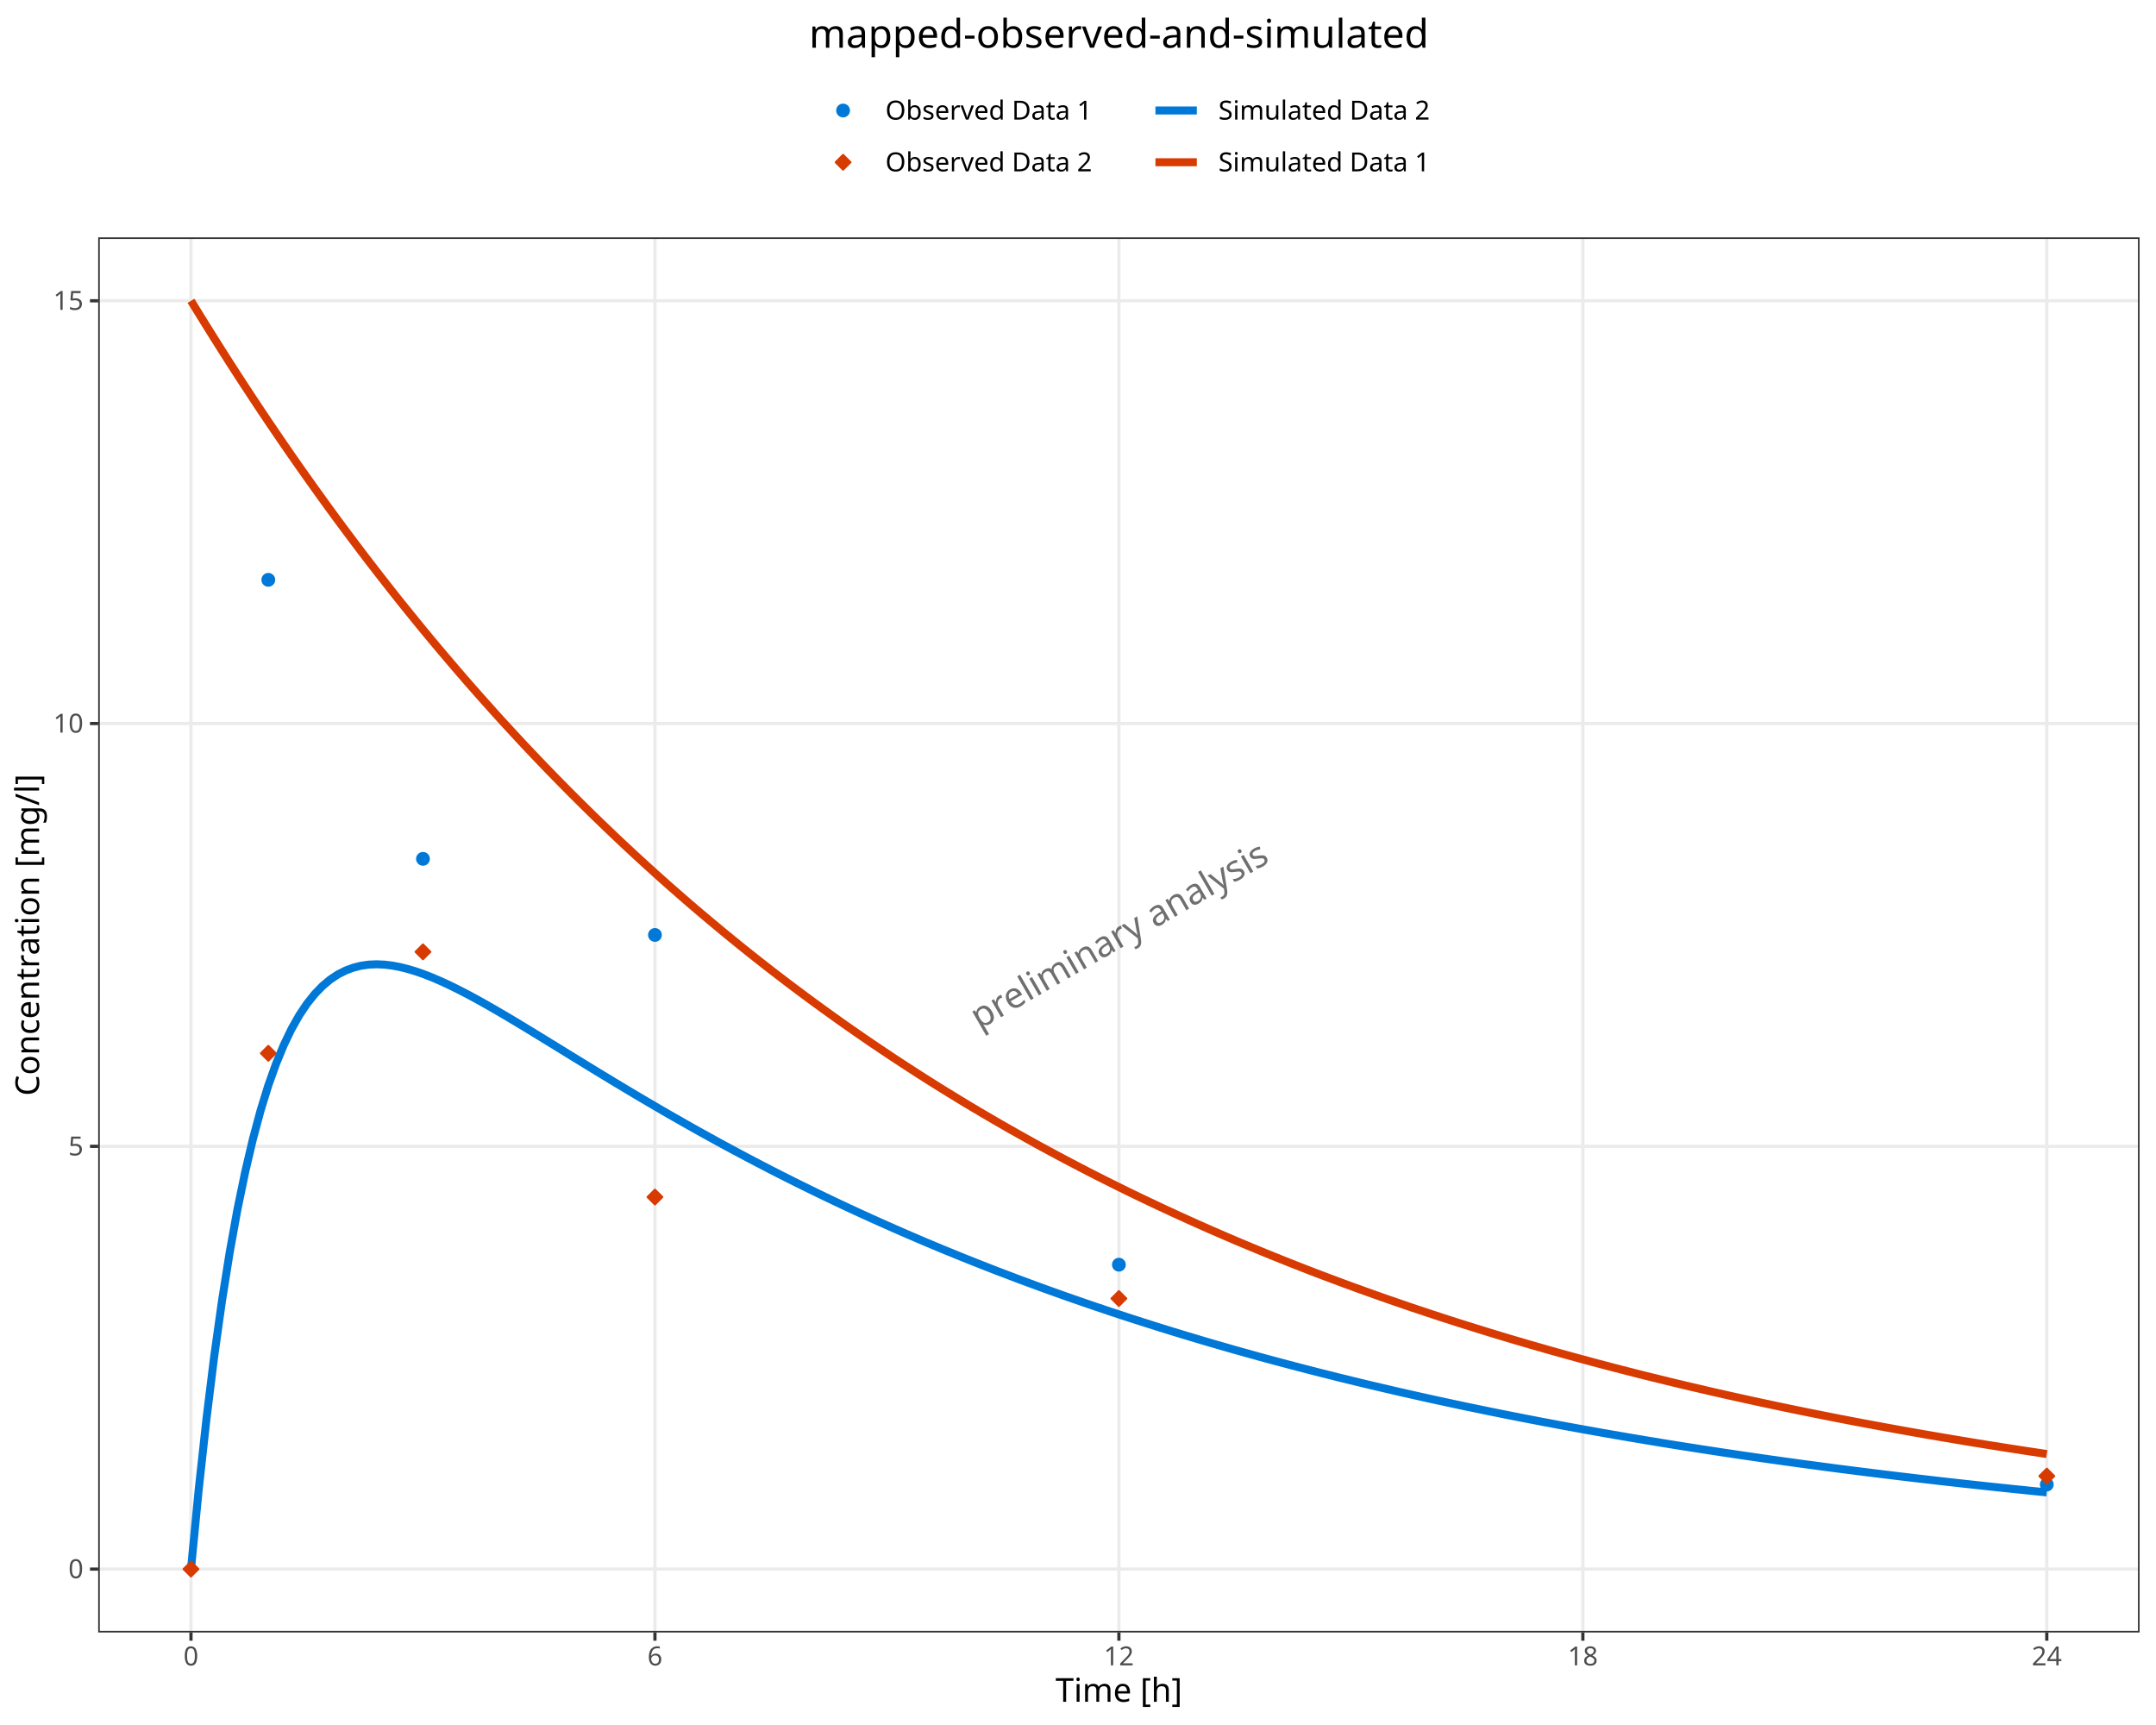
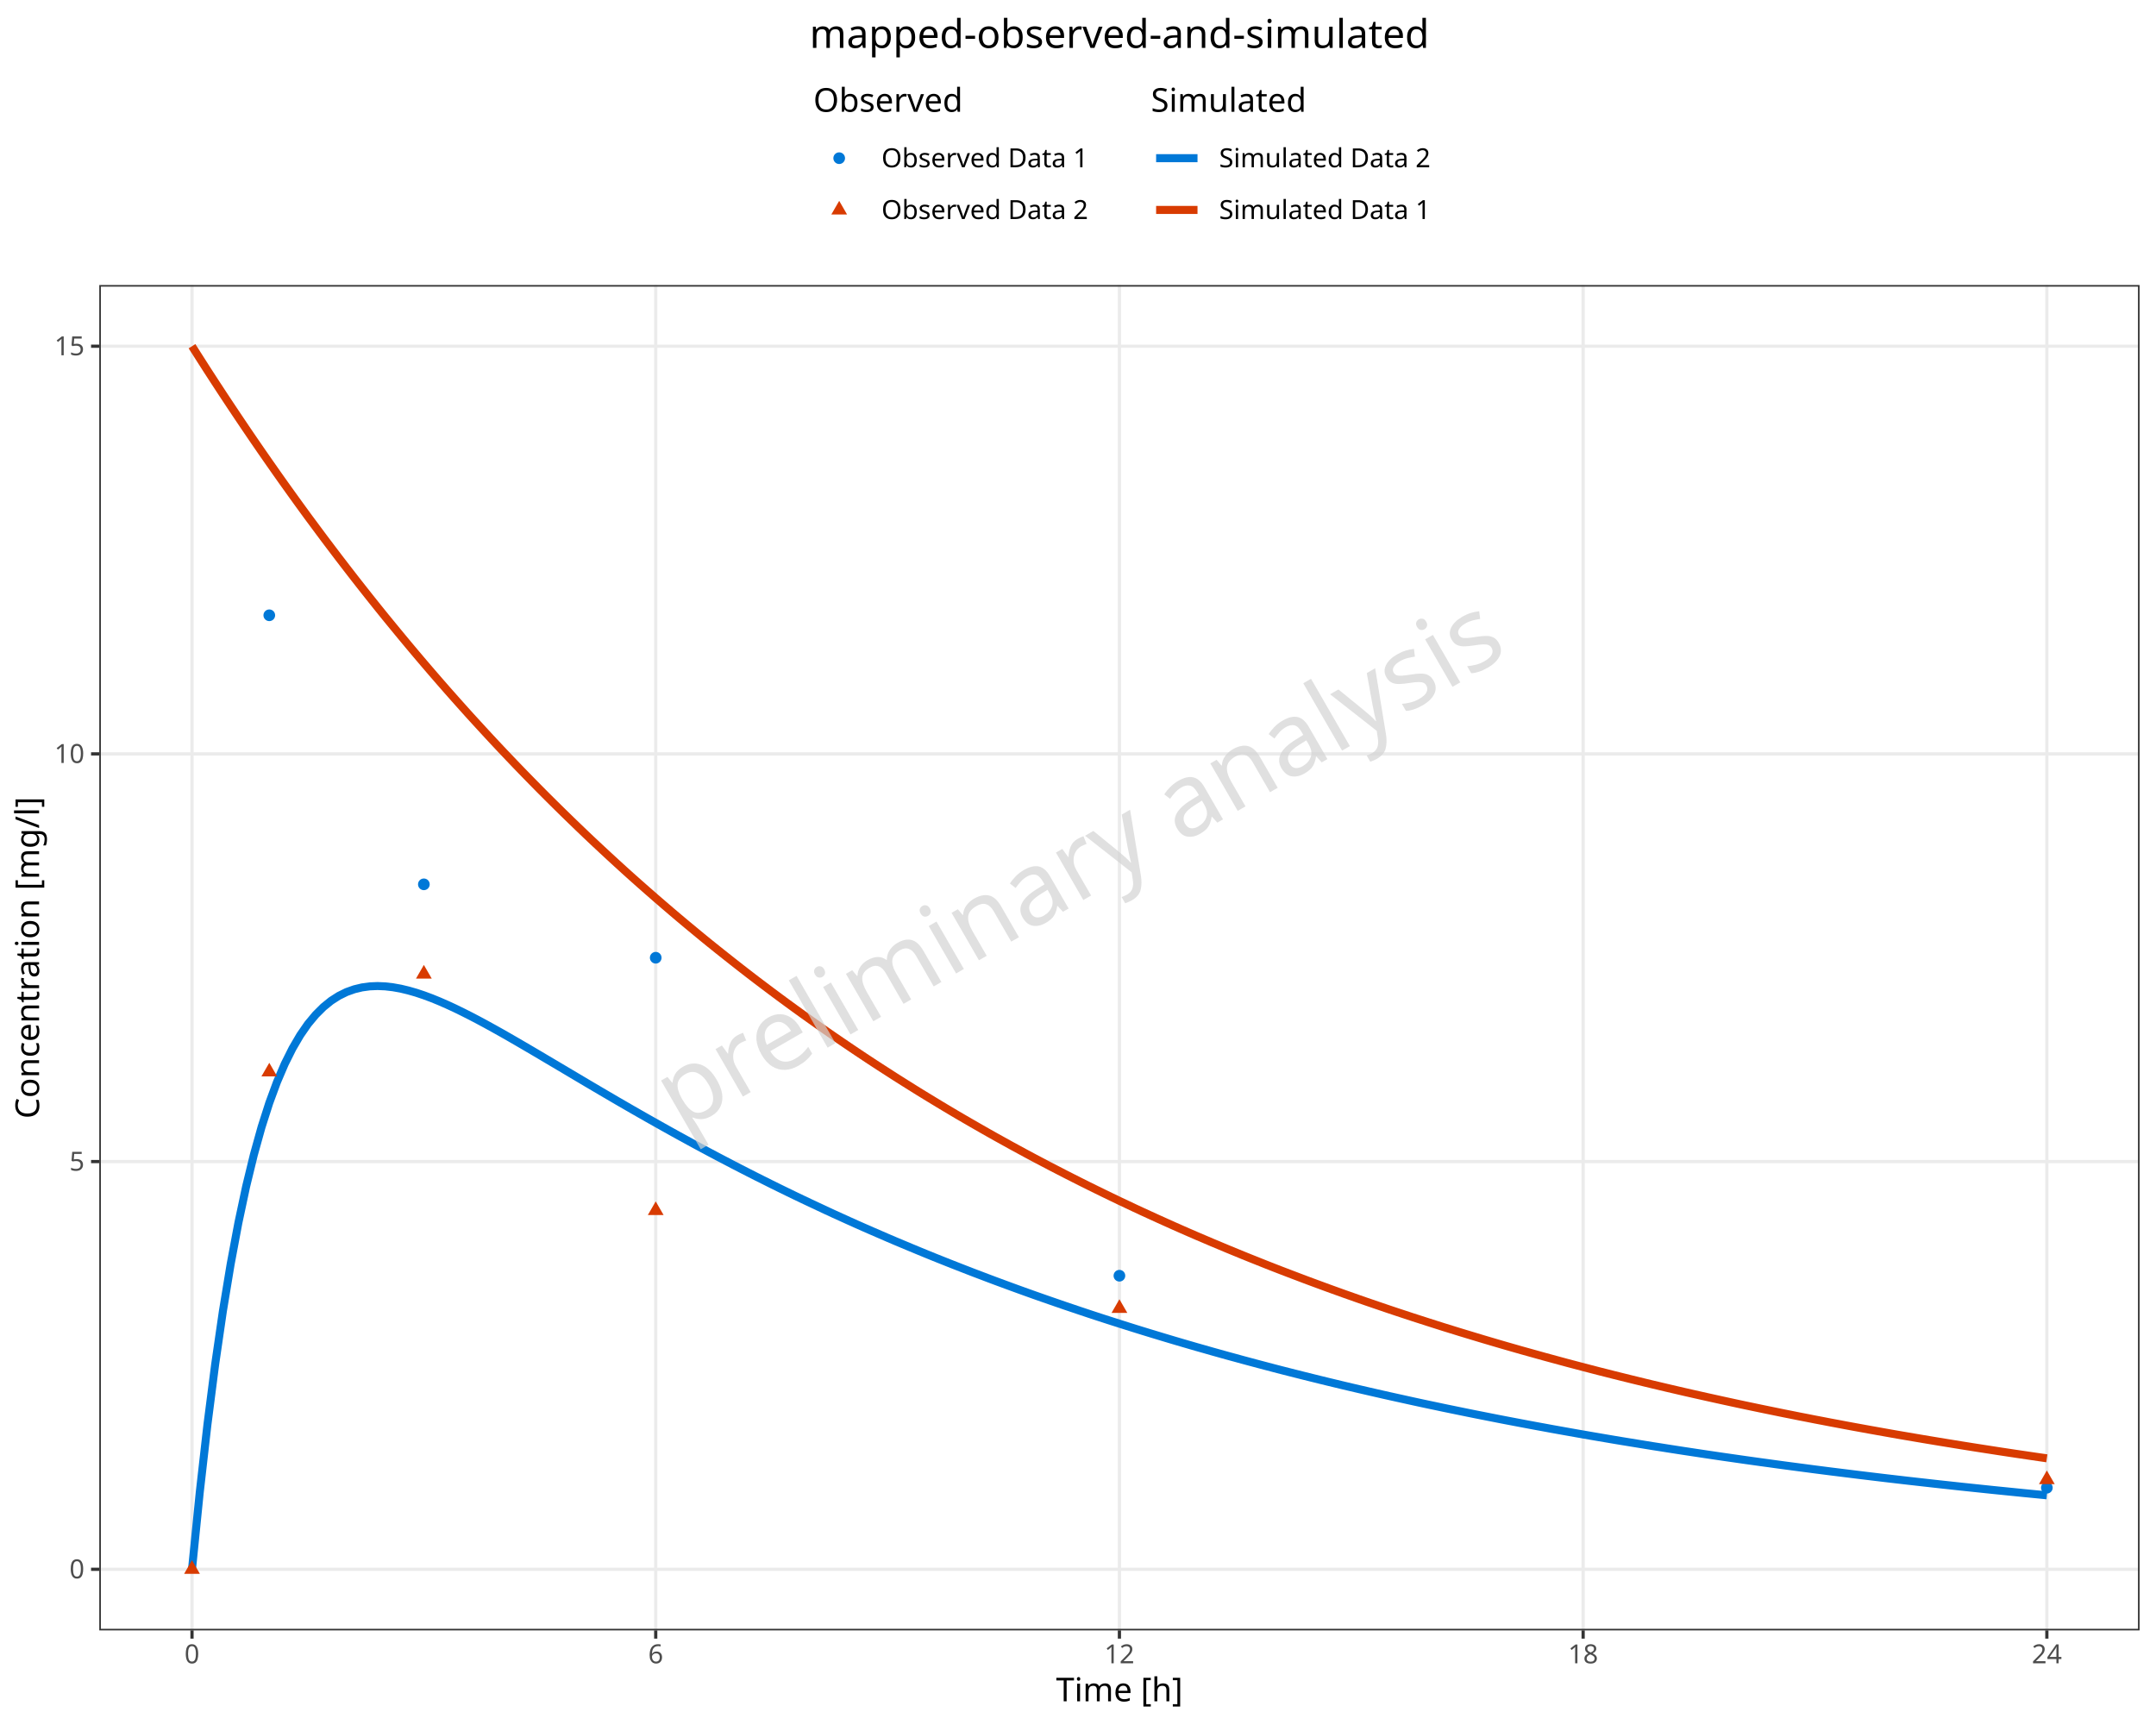
<svg xmlns="http://www.w3.org/2000/svg" class="svglite" data-engine-version="2.0" width="720.00pt" height="576.00pt" viewBox="0 0 720.00 576.00">
  <defs>
    <style type="text/css">
    .svglite line, .svglite polyline, .svglite polygon, .svglite path, .svglite rect, .svglite circle {
      fill: none;
      stroke: #000000;
      stroke-linecap: round;
      stroke-linejoin: round;
      stroke-miterlimit: 10.00;
    }
  </style>
  </defs>
  <rect width="100%" height="100%" style="stroke: none; fill: #FFFFFF;" />
  <defs>
    <clipPath id="cpMC4wMHw3MjAuMDB8MC4wMHw1NzYuMDA=">
      <rect x="0.00" y="0.00" width="720.00" height="576.00" />
    </clipPath>
  </defs>
  <g clip-path="url(#cpMC4wMHw3MjAuMDB8MC4wMHw1NzYuMDA=)">
-     <rect x="0.00" y="0.00" width="720.00" height="576.00" style="stroke-width: 1.07; stroke: #FFFFFF; fill: #FFFFFF;" />
+     <rect x="0" y="0.00" width="720.00" height="576.00" style="stroke-width: 1.07; stroke: #FFFFFF; fill: #FFFFFF;" />
  </g>
  <defs>
-     <clipPath id="cpMzIuNzl8NzE0LjUyfDc5LjI2fDU0NS4xMQ==">
-       <rect x="32.79" y="79.26" width="681.73" height="465.85" />
+     <clipPath id="cpMzMuMTV8NzE0LjUyfDk1LjE4fDU0NC40Mg==">
+       <rect x="33.15" y="95.18" width="681.37" height="449.24" />
    </clipPath>
  </defs>
-   <g clip-path="url(#cpMzIuNzl8NzE0LjUyfDc5LjI2fDU0NS4xMQ==)">
-     <rect x="32.79" y="79.26" width="681.73" height="465.85" style="stroke-width: 1.07; stroke: none; fill: #FFFFFF;" />
-     <polyline points="32.79,523.94 714.52,523.94 " style="stroke-width: 1.07; stroke: #EBEBEB; stroke-linecap: butt;" />
-     <polyline points="32.79,382.77 714.52,382.77 " style="stroke-width: 1.07; stroke: #EBEBEB; stroke-linecap: butt;" />
-     <polyline points="32.79,241.60 714.52,241.60 " style="stroke-width: 1.07; stroke: #EBEBEB; stroke-linecap: butt;" />
-     <polyline points="32.79,100.44 714.52,100.44 " style="stroke-width: 1.07; stroke: #EBEBEB; stroke-linecap: butt;" />
-     <polyline points="63.78,545.11 63.78,79.26 " style="stroke-width: 1.07; stroke: #EBEBEB; stroke-linecap: butt;" />
-     <polyline points="218.72,545.11 218.72,79.26 " style="stroke-width: 1.07; stroke: #EBEBEB; stroke-linecap: butt;" />
-     <polyline points="373.66,545.11 373.66,79.26 " style="stroke-width: 1.07; stroke: #EBEBEB; stroke-linecap: butt;" />
-     <polyline points="528.60,545.11 528.60,79.26 " style="stroke-width: 1.07; stroke: #EBEBEB; stroke-linecap: butt;" />
-     <polyline points="683.53,545.11 683.53,79.26 " style="stroke-width: 1.07; stroke: #EBEBEB; stroke-linecap: butt;" />
-     <text transform="translate(375.72,315.76) rotate(-30)" text-anchor="middle" style="font-size: 12.00px; fill: #333333; fill-opacity: 0.70; font-family: sans;" textLength="105.39px" lengthAdjust="spacingAndGlyphs">preliminary analysis</text>
-     <polyline points="63.78,523.94 66.36,497.34 68.95,473.77 71.53,452.92 74.11,434.51 76.69,418.27 79.27,403.97 81.86,391.42 84.44,380.42 87.02,370.81 89.60,362.45 92.19,355.20 94.77,348.95 97.35,343.59 99.93,339.02 102.52,335.15 105.10,331.92 107.68,329.26 110.26,327.09 112.84,325.38 115.43,324.07 118.01,323.11 120.59,322.46 123.17,322.10 125.76,321.99 128.34,322.10 130.92,322.41 133.50,322.89 136.09,323.53 138.67,324.30 141.25,325.19 143.83,326.19 146.41,327.28 149.00,328.45 151.58,329.69 154.16,330.99 156.74,332.34 159.33,333.74 161.91,335.18 164.49,336.65 167.07,338.15 169.66,339.67 172.24,341.21 174.82,342.77 177.40,344.34 179.98,345.91 182.57,347.50 185.15,349.08 187.73,350.67 190.31,352.26 192.90,353.85 195.48,355.43 198.06,357.01 200.64,358.58 203.23,360.15 205.81,361.71 208.39,363.26 210.97,364.80 213.55,366.34 216.14,367.86 218.72,369.37 221.30,370.88 223.88,372.37 226.47,373.84 229.05,375.31 231.63,376.77 234.21,378.21 236.80,379.64 239.38,381.06 241.96,382.47 244.54,383.86 247.12,385.24 249.71,386.61 252.29,387.97 254.87,389.31 257.45,390.65 260.04,391.97 262.62,393.27 265.20,394.57 267.78,395.85 270.37,397.12 272.95,398.38 275.53,399.62 278.11,400.86 280.69,402.08 283.28,403.29 285.86,404.49 288.44,405.67 291.02,406.85 293.61,408.01 296.19,409.16 298.77,410.30 301.35,411.43 303.94,412.55 306.52,413.66 309.10,414.76 311.68,415.84 314.26,416.92 316.85,417.98 319.43,419.03 322.01,420.08 324.59,421.11 327.18,422.13 329.76,423.15 332.34,424.15 334.92,425.14 337.50,426.12 340.09,427.10 342.67,428.06 345.25,429.01 347.83,429.96 350.42,430.89 353.00,431.82 355.58,432.74 358.16,433.64 360.75,434.54 363.33,435.43 365.91,436.31 368.49,437.18 371.07,438.05 373.66,438.90 376.24,439.75 378.82,440.58 381.40,441.41 383.99,442.23 386.57,443.05 389.15,443.85 391.73,444.65 394.32,445.44 396.90,446.22 399.48,446.99 402.06,447.76 404.64,448.52 407.23,449.27 409.81,450.01 412.39,450.75 414.97,451.47 417.56,452.19 420.14,452.91 422.72,453.62 425.30,454.31 427.89,455.01 430.47,455.69 433.05,456.37 435.63,457.04 438.21,457.71 440.80,458.37 443.38,459.02 445.96,459.67 448.54,460.31 451.13,460.94 453.71,461.57 456.29,462.19 458.87,462.80 461.46,463.41 464.04,464.01 466.62,464.61 469.20,465.20 471.78,465.78 474.37,466.36 476.95,466.94 479.53,467.50 482.11,468.06 484.70,468.62 487.28,469.17 489.86,469.72 492.44,470.25 495.03,470.79 497.61,471.32 500.19,471.84 502.77,472.36 505.35,472.87 507.94,473.38 510.52,473.88 513.10,474.38 515.68,474.88 518.27,475.36 520.85,475.85 523.43,476.33 526.01,476.80 528.60,477.27 531.18,477.73 533.76,478.19 536.34,478.65 538.92,479.10 541.51,479.54 544.09,479.99 546.67,480.42 549.25,480.86 551.84,481.28 554.42,481.71 557.00,482.13 559.58,482.55 562.16,482.96 564.75,483.36 567.33,483.77 569.91,484.17 572.49,484.56 575.08,484.96 577.66,485.34 580.24,485.73 582.82,486.11 585.41,486.48 587.99,486.86 590.57,487.23 593.15,487.59 595.73,487.95 598.32,488.31 600.90,488.67 603.48,489.02 606.06,489.36 608.65,489.71 611.23,490.05 613.81,490.39 616.39,490.72 618.98,491.05 621.56,491.38 624.14,491.70 626.72,492.02 629.30,492.34 631.89,492.65 634.47,492.97 637.05,493.27 639.63,493.58 642.22,493.88 644.80,494.18 647.38,494.48 649.96,494.77 652.55,495.06 655.13,495.35 657.71,495.63 660.29,495.91 662.87,496.19 665.46,496.47 668.04,496.74 670.62,497.01 673.20,497.28 675.79,497.54 678.37,497.81 680.95,498.07 683.53,498.32 " style="stroke-width: 2.67; stroke: #0078D7; stroke-linecap: butt;" />
-     <polyline points="63.78,100.44 66.36,104.65 68.95,108.82 71.53,112.95 74.11,117.04 76.69,121.09 79.27,125.10 81.86,129.07 84.44,133.00 87.02,136.89 89.60,140.74 92.19,144.55 94.77,148.33 97.35,152.06 99.93,155.76 102.52,159.43 105.10,163.05 107.68,166.64 110.26,170.20 112.84,173.72 115.43,177.20 118.01,180.65 120.59,184.07 123.17,187.45 125.76,190.80 128.34,194.11 130.92,197.40 133.50,200.65 136.09,203.86 138.67,207.05 141.25,210.20 143.83,213.32 146.41,216.41 149.00,219.47 151.58,222.50 154.16,225.50 156.74,228.47 159.33,231.41 161.91,234.32 164.49,237.20 167.07,240.06 169.66,242.88 172.24,245.68 174.82,248.45 177.40,251.19 179.98,253.90 182.57,256.59 185.15,259.25 187.73,261.88 190.31,264.49 192.90,267.07 195.48,269.63 198.06,272.16 200.64,274.66 203.23,277.14 205.81,279.60 208.39,282.03 210.97,284.44 213.55,286.82 216.14,289.18 218.72,291.52 221.30,293.83 223.88,296.12 226.47,298.38 229.05,300.63 231.63,302.85 234.21,305.05 236.80,307.23 239.38,309.38 241.96,311.52 244.54,313.63 247.12,315.73 249.71,317.80 252.29,319.85 254.87,321.88 257.45,323.89 260.04,325.88 262.62,327.85 265.20,329.80 267.78,331.73 270.37,333.65 272.95,335.54 275.53,337.41 278.11,339.27 280.69,341.11 283.28,342.93 285.86,344.73 288.44,346.51 291.02,348.28 293.61,350.02 296.19,351.75 298.77,353.47 301.35,355.16 303.94,356.84 306.52,358.51 309.10,360.15 311.68,361.78 314.26,363.40 316.85,364.99 319.43,366.57 322.01,368.14 324.59,369.69 327.18,371.23 329.76,372.74 332.34,374.25 334.92,375.74 337.50,377.21 340.09,378.67 342.67,380.12 345.25,381.55 347.83,382.97 350.42,384.37 353.00,385.76 355.58,387.13 358.16,388.49 360.75,389.84 363.33,391.18 365.91,392.50 368.49,393.80 371.07,395.10 373.66,396.38 376.24,397.65 378.82,398.91 381.40,400.15 383.99,401.38 386.57,402.60 389.15,403.81 391.73,405.00 394.32,406.19 396.90,407.36 399.48,408.52 402.06,409.67 404.64,410.81 407.23,411.93 409.81,413.05 412.39,414.15 414.97,415.24 417.56,416.32 420.14,417.39 422.72,418.45 425.30,419.50 427.89,420.54 430.47,421.57 433.05,422.59 435.63,423.60 438.21,424.60 440.80,425.59 443.38,426.56 445.96,427.53 448.54,428.49 451.13,429.44 453.71,430.38 456.29,431.31 458.87,432.23 461.46,433.15 464.04,434.05 466.62,434.94 469.20,435.83 471.78,436.71 474.37,437.57 476.95,438.43 479.53,439.28 482.11,440.13 484.70,440.96 487.28,441.79 489.86,442.60 492.44,443.41 495.03,444.21 497.61,445.01 500.19,445.79 502.77,446.57 505.35,447.34 507.94,448.10 510.52,448.86 513.10,449.60 515.68,450.34 518.27,451.08 520.85,451.80 523.43,452.52 526.01,453.23 528.60,453.93 531.18,454.63 533.76,455.32 536.34,456.00 538.92,456.68 541.51,457.35 544.09,458.01 546.67,458.67 549.25,459.32 551.84,459.96 554.42,460.59 557.00,461.23 559.58,461.85 562.16,462.47 564.75,463.08 567.33,463.68 569.91,464.28 572.49,464.88 575.08,465.46 577.66,466.05 580.24,466.62 582.82,467.19 585.41,467.76 587.99,468.32 590.57,468.87 593.15,469.42 595.73,469.96 598.32,470.50 600.90,471.03 603.48,471.56 606.06,472.08 608.65,472.59 611.23,473.10 613.81,473.61 616.39,474.11 618.98,474.61 621.56,475.10 624.14,475.58 626.72,476.06 629.30,476.54 631.89,477.01 634.47,477.48 637.05,477.94 639.63,478.40 642.22,478.85 644.80,479.30 647.38,479.74 649.96,480.18 652.55,480.62 655.13,481.05 657.71,481.48 660.29,481.90 662.87,482.32 665.46,482.73 668.04,483.14 670.62,483.55 673.20,483.95 675.79,484.35 678.37,484.74 680.95,485.13 683.53,485.52 " style="stroke-width: 2.67; stroke: #D83B01; stroke-linecap: butt;" />
-     <circle cx="89.60" cy="193.61" r="1.95" style="stroke-width: 0.71; stroke: #0078D7; fill: #0078D7;" />
-     <circle cx="141.25" cy="286.78" r="1.95" style="stroke-width: 0.71; stroke: #0078D7; fill: #0078D7;" />
-     <circle cx="218.72" cy="312.19" r="1.95" style="stroke-width: 0.71; stroke: #0078D7; fill: #0078D7;" />
-     <circle cx="373.66" cy="422.30" r="1.95" style="stroke-width: 0.71; stroke: #0078D7; fill: #0078D7;" />
-     <circle cx="683.53" cy="495.70" r="1.95" style="stroke-width: 0.71; stroke: #0078D7; fill: #0078D7;" />
-     <polygon points="63.78,526.39 66.23,523.94 63.78,521.49 61.33,523.94 " style="stroke-width: 0.71; stroke: #D83B01; fill: #D83B01;" />
-     <polygon points="89.60,354.16 92.05,351.71 89.60,349.26 87.15,351.71 " style="stroke-width: 0.71; stroke: #D83B01; fill: #D83B01;" />
-     <polygon points="141.25,320.28 143.70,317.83 141.25,315.38 138.80,317.83 " style="stroke-width: 0.71; stroke: #D83B01; fill: #D83B01;" />
-     <polygon points="218.72,402.16 221.17,399.71 218.72,397.26 216.27,399.71 " style="stroke-width: 0.71; stroke: #D83B01; fill: #D83B01;" />
-     <polygon points="373.66,436.04 376.11,433.59 373.66,431.14 371.21,433.59 " style="stroke-width: 0.71; stroke: #D83B01; fill: #D83B01;" />
-     <polygon points="683.53,495.33 685.98,492.88 683.53,490.43 681.08,492.88 " style="stroke-width: 0.71; stroke: #D83B01; fill: #D83B01;" />
-     <rect x="32.79" y="79.26" width="681.73" height="465.85" style="stroke-width: 1.07; stroke: #333333;" />
+   <g clip-path="url(#cpMzMuMTV8NzE0LjUyfDk1LjE4fDU0NC40Mg==)">
+     <rect x="33.15" y="95.18" width="681.37" height="449.24" style="stroke-width: 1.07; stroke: none; fill: #FFFFFF;" />
+     <polyline points="33.15,524.00 714.52,524.00 " style="stroke-width: 1.07; stroke: #EBEBEB; stroke-linecap: butt;" />
+     <polyline points="33.15,387.86 714.52,387.86 " style="stroke-width: 1.07; stroke: #EBEBEB; stroke-linecap: butt;" />
+     <polyline points="33.15,251.73 714.52,251.73 " style="stroke-width: 1.07; stroke: #EBEBEB; stroke-linecap: butt;" />
+     <polyline points="33.15,115.60 714.52,115.60 " style="stroke-width: 1.07; stroke: #EBEBEB; stroke-linecap: butt;" />
+     <polyline points="64.12,544.42 64.12,95.18 " style="stroke-width: 1.07; stroke: #EBEBEB; stroke-linecap: butt;" />
+     <polyline points="218.98,544.42 218.98,95.18 " style="stroke-width: 1.07; stroke: #EBEBEB; stroke-linecap: butt;" />
+     <polyline points="373.83,544.42 373.83,95.18 " style="stroke-width: 1.07; stroke: #EBEBEB; stroke-linecap: butt;" />
+     <polyline points="528.69,544.42 528.69,95.18 " style="stroke-width: 1.07; stroke: #EBEBEB; stroke-linecap: butt;" />
+     <polyline points="683.55,544.42 683.55,95.18 " style="stroke-width: 1.07; stroke: #EBEBEB; stroke-linecap: butt;" />
+     <polyline points="64.12,524.00 66.70,498.35 69.28,475.62 71.86,455.52 74.44,437.76 77.03,422.09 79.61,408.31 82.19,396.20 84.77,385.60 87.35,376.33 89.93,368.27 92.51,361.28 95.09,355.25 97.67,350.08 100.25,345.67 102.83,341.94 105.42,338.83 108.00,336.26 110.58,334.17 113.16,332.52 115.74,331.25 118.32,330.33 120.90,329.71 123.48,329.36 126.06,329.25 128.64,329.36 131.23,329.66 133.81,330.12 136.39,330.74 138.97,331.48 141.55,332.34 144.13,333.30 146.71,334.35 149.29,335.48 151.87,336.67 154.45,337.93 157.03,339.23 159.62,340.58 162.20,341.97 164.78,343.39 167.36,344.83 169.94,346.30 172.52,347.79 175.10,349.29 177.68,350.80 180.26,352.32 182.84,353.85 185.43,355.38 188.01,356.91 190.59,358.44 193.17,359.97 195.75,361.50 198.33,363.02 200.91,364.54 203.49,366.05 206.07,367.56 208.65,369.05 211.23,370.54 213.82,372.02 216.40,373.49 218.98,374.94 221.56,376.39 224.14,377.83 226.72,379.26 229.30,380.67 231.88,382.08 234.46,383.47 237.04,384.85 239.63,386.22 242.21,387.57 244.79,388.92 247.37,390.25 249.95,391.57 252.53,392.88 255.11,394.17 257.69,395.46 260.27,396.73 262.85,397.99 265.43,399.24 268.02,400.48 270.60,401.70 273.18,402.91 275.76,404.12 278.34,405.31 280.92,406.48 283.50,407.65 286.08,408.81 288.66,409.95 291.24,411.08 293.83,412.20 296.41,413.32 298.99,414.42 301.57,415.50 304.15,416.58 306.73,417.65 309.31,418.71 311.89,419.76 314.47,420.79 317.05,421.82 319.63,422.83 322.22,423.84 324.80,424.84 327.38,425.82 329.96,426.80 332.54,427.77 335.12,428.72 337.70,429.67 340.28,430.61 342.86,431.54 345.44,432.46 348.03,433.37 350.61,434.27 353.19,435.16 355.77,436.05 358.35,436.92 360.93,437.79 363.51,438.65 366.09,439.50 368.67,440.34 371.25,441.17 373.83,441.99 376.42,442.81 379.00,443.62 381.58,444.42 384.16,445.21 386.74,445.99 389.32,446.77 391.90,447.54 394.48,448.30 397.06,449.05 399.64,449.80 402.23,450.53 404.81,451.27 407.39,451.99 409.97,452.71 412.55,453.41 415.13,454.12 417.71,454.81 420.29,455.50 422.87,456.18 425.45,456.86 428.03,457.53 430.62,458.19 433.20,458.84 435.78,459.49 438.36,460.13 440.94,460.77 443.52,461.40 446.10,462.02 448.68,462.64 451.26,463.25 453.84,463.85 456.43,464.45 459.01,465.04 461.59,465.63 464.17,466.21 466.75,466.78 469.33,467.35 471.91,467.92 474.49,468.48 477.07,469.03 479.65,469.57 482.23,470.12 484.82,470.65 487.40,471.18 489.98,471.71 492.56,472.23 495.14,472.74 497.72,473.25 500.30,473.76 502.88,474.26 505.46,474.75 508.04,475.24 510.63,475.73 513.21,476.21 515.79,476.68 518.37,477.16 520.95,477.62 523.53,478.08 526.11,478.54 528.69,478.99 531.27,479.44 533.85,479.88 536.43,480.32 539.02,480.76 541.60,481.19 544.18,481.61 546.76,482.03 549.34,482.45 551.92,482.87 554.50,483.27 557.08,483.68 559.66,484.08 562.24,484.48 564.83,484.87 567.41,485.26 569.99,485.65 572.57,486.03 575.15,486.41 577.73,486.78 580.31,487.15 582.89,487.52 585.47,487.88 588.05,488.24 590.63,488.59 593.22,488.95 595.80,489.30 598.38,489.64 600.96,489.98 603.54,490.32 606.12,490.66 608.70,490.99 611.28,491.32 613.86,491.64 616.44,491.96 619.03,492.28 621.61,492.60 624.19,492.91 626.77,493.22 629.35,493.53 631.93,493.83 634.51,494.13 637.09,494.43 639.67,494.72 642.25,495.01 644.83,495.30 647.42,495.59 650.00,495.87 652.58,496.15 655.16,496.43 657.74,496.70 660.32,496.97 662.90,497.24 665.48,497.51 668.06,497.77 670.64,498.03 673.23,498.29 675.81,498.55 678.39,498.80 680.97,499.05 683.55,499.30 " style="stroke-width: 2.67; stroke: #0078D7; stroke-linecap: butt;" />
+     <polyline points="64.12,115.60 66.70,119.66 69.28,123.69 71.86,127.67 74.44,131.61 77.03,135.52 79.61,139.38 82.19,143.21 84.77,147.00 87.35,150.75 89.93,154.46 92.51,158.14 95.09,161.78 97.67,165.38 100.25,168.95 102.83,172.49 105.42,175.98 108.00,179.45 110.58,182.87 113.16,186.27 115.74,189.63 118.32,192.96 120.90,196.25 123.48,199.51 126.06,202.74 128.64,205.94 131.23,209.10 133.81,212.23 136.39,215.34 138.97,218.41 141.55,221.45 144.13,224.46 146.71,227.44 149.29,230.39 151.87,233.31 154.45,236.20 157.03,239.07 159.62,241.90 162.20,244.71 164.78,247.49 167.36,250.24 169.94,252.96 172.52,255.66 175.10,258.33 177.68,260.97 180.26,263.59 182.84,266.18 185.43,268.75 188.01,271.29 190.59,273.80 193.17,276.29 195.75,278.76 198.33,281.20 200.91,283.61 203.49,286.00 206.07,288.37 208.65,290.72 211.23,293.04 213.82,295.34 216.40,297.61 218.98,299.86 221.56,302.09 224.14,304.30 226.72,306.49 229.30,308.65 231.88,310.79 234.46,312.92 237.04,315.02 239.63,317.10 242.21,319.15 244.79,321.19 247.37,323.21 249.95,325.21 252.53,327.19 255.11,329.14 257.69,331.08 260.27,333.00 262.85,334.90 265.43,336.78 268.02,338.65 270.60,340.49 273.18,342.32 275.76,344.13 278.34,345.92 280.92,347.69 283.50,349.44 286.08,351.18 288.66,352.90 291.24,354.60 293.83,356.29 296.41,357.95 298.99,359.61 301.57,361.24 304.15,362.86 306.73,364.47 309.31,366.05 311.89,367.62 314.47,369.18 317.05,370.72 319.63,372.25 322.22,373.76 324.80,375.25 327.38,376.73 329.96,378.20 332.54,379.65 335.12,381.08 337.70,382.51 340.28,383.91 342.86,385.31 345.44,386.69 348.03,388.05 350.61,389.41 353.19,390.74 355.77,392.07 358.35,393.38 360.93,394.68 363.51,395.97 366.09,397.24 368.67,398.50 371.25,399.75 373.83,400.99 376.42,402.21 379.00,403.43 381.58,404.63 384.16,405.81 386.74,406.99 389.32,408.15 391.90,409.31 394.48,410.45 397.06,411.58 399.64,412.70 402.23,413.80 404.81,414.90 407.39,415.98 409.97,417.06 412.55,418.12 415.13,419.18 417.71,420.22 420.29,421.25 422.87,422.28 425.45,423.29 428.03,424.29 430.62,425.28 433.20,426.26 435.78,427.24 438.36,428.20 440.94,429.15 443.52,430.10 446.10,431.03 448.68,431.96 451.26,432.87 453.84,433.78 456.43,434.68 459.01,435.56 461.59,436.44 464.17,437.32 466.75,438.18 469.33,439.03 471.91,439.88 474.49,440.71 477.07,441.54 479.65,442.36 482.23,443.18 484.82,443.98 487.40,444.78 489.98,445.56 492.56,446.34 495.14,447.12 497.72,447.88 500.30,448.64 502.88,449.39 505.46,450.13 508.04,450.87 510.63,451.59 513.21,452.31 515.79,453.03 518.37,453.73 520.95,454.43 523.53,455.13 526.11,455.81 528.69,456.49 531.27,457.16 533.85,457.83 536.43,458.48 539.02,459.14 541.60,459.78 544.18,460.42 546.76,461.05 549.34,461.68 551.92,462.30 554.50,462.91 557.08,463.52 559.66,464.12 562.24,464.72 564.83,465.31 567.41,465.89 569.99,466.47 572.57,467.04 575.15,467.61 577.73,468.17 580.31,468.73 582.89,469.28 585.47,469.82 588.05,470.36 590.63,470.89 593.22,471.42 595.80,471.95 598.38,472.46 600.96,472.98 603.54,473.48 606.12,473.99 608.70,474.48 611.28,474.98 613.86,475.46 616.44,475.95 619.03,476.43 621.61,476.90 624.19,477.37 626.77,477.83 629.35,478.29 631.93,478.75 634.51,479.20 637.09,479.64 639.67,480.08 642.25,480.52 644.83,480.95 647.42,481.38 650.00,481.80 652.58,482.22 655.16,482.64 657.74,483.05 660.32,483.46 662.90,483.86 665.48,484.26 668.06,484.66 670.64,485.05 673.23,485.44 675.81,485.82 678.39,486.20 680.97,486.58 683.55,486.95 " style="stroke-width: 2.67; stroke: #D83B01; stroke-linecap: butt;" />
+     <circle cx="89.93" cy="205.45" r="1.95" style="stroke-width: 0.71; stroke: none; fill: #0078D7;" />
+     <circle cx="141.55" cy="295.29" r="1.95" style="stroke-width: 0.71; stroke: none; fill: #0078D7;" />
+     <circle cx="218.98" cy="319.80" r="1.95" style="stroke-width: 0.71; stroke: none; fill: #0078D7;" />
+     <circle cx="373.83" cy="425.98" r="1.95" style="stroke-width: 0.71; stroke: none; fill: #0078D7;" />
+     <circle cx="683.55" cy="496.77" r="1.95" style="stroke-width: 0.71; stroke: none; fill: #0078D7;" />
+     <polygon points="64.12,520.96 66.75,525.52 61.49,525.52 " style="stroke-width: 0.71; stroke: none; fill: #D83B01;" />
+     <polygon points="89.93,354.88 92.56,359.43 87.30,359.43 " style="stroke-width: 0.71; stroke: none; fill: #D83B01;" />
+     <polygon points="141.55,322.20 144.18,326.76 138.92,326.76 " style="stroke-width: 0.71; stroke: none; fill: #D83B01;" />
+     <polygon points="218.98,401.16 221.61,405.72 216.34,405.72 " style="stroke-width: 0.71; stroke: none; fill: #D83B01;" />
+     <polygon points="373.83,433.83 376.47,438.39 371.20,438.39 " style="stroke-width: 0.71; stroke: none; fill: #D83B01;" />
+     <polygon points="683.55,491.01 686.18,495.57 680.92,495.57 " style="stroke-width: 0.71; stroke: none; fill: #D83B01;" />
+     <rect x="33.15" y="95.18" width="681.37" height="449.24" style="stroke-width: 1.07; stroke: #333333;" />
  </g>
  <g clip-path="url(#cpMC4wMHw3MjAuMDB8MC4wMHw1NzYuMDA=)">
-     <text x="27.86" y="526.97" text-anchor="end" style="font-size: 8.80px; fill: #4D4D4D; font-family: sans;" textLength="4.89px" lengthAdjust="spacingAndGlyphs">0</text>
-     <text x="27.86" y="385.80" text-anchor="end" style="font-size: 8.80px; fill: #4D4D4D; font-family: sans;" textLength="4.89px" lengthAdjust="spacingAndGlyphs">5</text>
-     <text x="27.86" y="244.63" text-anchor="end" style="font-size: 8.80px; fill: #4D4D4D; font-family: sans;" textLength="9.79px" lengthAdjust="spacingAndGlyphs">10</text>
-     <text x="27.86" y="103.46" text-anchor="end" style="font-size: 8.80px; fill: #4D4D4D; font-family: sans;" textLength="9.79px" lengthAdjust="spacingAndGlyphs">15</text>
-     <polyline points="30.05,523.94 32.79,523.94 " style="stroke-width: 1.07; stroke: #333333; stroke-linecap: butt;" />
-     <polyline points="30.05,382.77 32.79,382.77 " style="stroke-width: 1.07; stroke: #333333; stroke-linecap: butt;" />
-     <polyline points="30.05,241.60 32.79,241.60 " style="stroke-width: 1.07; stroke: #333333; stroke-linecap: butt;" />
-     <polyline points="30.05,100.44 32.79,100.44 " style="stroke-width: 1.07; stroke: #333333; stroke-linecap: butt;" />
-     <polyline points="63.78,547.85 63.78,545.11 " style="stroke-width: 1.07; stroke: #333333; stroke-linecap: butt;" />
-     <polyline points="218.72,547.85 218.72,545.11 " style="stroke-width: 1.07; stroke: #333333; stroke-linecap: butt;" />
-     <polyline points="373.66,547.85 373.66,545.11 " style="stroke-width: 1.07; stroke: #333333; stroke-linecap: butt;" />
-     <polyline points="528.60,547.85 528.60,545.11 " style="stroke-width: 1.07; stroke: #333333; stroke-linecap: butt;" />
-     <polyline points="683.53,547.85 683.53,545.11 " style="stroke-width: 1.07; stroke: #333333; stroke-linecap: butt;" />
-     <text x="63.78" y="556.10" text-anchor="middle" style="font-size: 8.80px; fill: #4D4D4D; font-family: sans;" textLength="4.89px" lengthAdjust="spacingAndGlyphs">0</text>
-     <text x="218.72" y="556.10" text-anchor="middle" style="font-size: 8.80px; fill: #4D4D4D; font-family: sans;" textLength="4.89px" lengthAdjust="spacingAndGlyphs">6</text>
-     <text x="373.66" y="556.10" text-anchor="middle" style="font-size: 8.80px; fill: #4D4D4D; font-family: sans;" textLength="9.79px" lengthAdjust="spacingAndGlyphs">12</text>
-     <text x="528.60" y="556.10" text-anchor="middle" style="font-size: 8.80px; fill: #4D4D4D; font-family: sans;" textLength="9.79px" lengthAdjust="spacingAndGlyphs">18</text>
-     <text x="683.53" y="556.10" text-anchor="middle" style="font-size: 8.80px; fill: #4D4D4D; font-family: sans;" textLength="9.79px" lengthAdjust="spacingAndGlyphs">24</text>
-     <text x="373.66" y="568.24" text-anchor="middle" style="font-size: 11.00px; font-family: sans;" textLength="39.73px" lengthAdjust="spacingAndGlyphs">Time [h]</text>
-     <text transform="translate(13.05,312.19) rotate(-90)" text-anchor="middle" style="font-size: 11.00px; font-family: sans;" textLength="98.45px" lengthAdjust="spacingAndGlyphs">Concentration [mg/l]</text>
-     <rect x="267.43" y="22.78" width="100.26" height="45.52" style="stroke-width: 1.07; stroke: none; fill: #FFFFFF;" />
-     <rect x="272.91" y="28.26" width="17.28" height="17.28" style="stroke-width: 1.07; stroke: none; fill: #FFFFFF;" />
-     <circle cx="281.55" cy="36.90" r="1.95" style="stroke-width: 0.71; stroke: #0078D7; fill: #0078D7;" />
-     <rect x="272.91" y="45.54" width="17.28" height="17.28" style="stroke-width: 1.07; stroke: none; fill: #FFFFFF;" />
-     <polygon points="281.55,56.63 284.00,54.18 281.55,51.73 279.10,54.18 " style="stroke-width: 0.71; stroke: #D83B01; fill: #D83B01;" />
-     <text x="295.67" y="39.93" style="font-size: 8.80px; font-family: sans;" textLength="66.54px" lengthAdjust="spacingAndGlyphs">Observed Data 1</text>
-     <text x="295.67" y="57.21" style="font-size: 8.80px; font-family: sans;" textLength="66.54px" lengthAdjust="spacingAndGlyphs">Observed Data 2</text>
-     <rect x="378.65" y="22.78" width="101.23" height="45.52" style="stroke-width: 1.07; stroke: none; fill: #FFFFFF;" />
-     <rect x="384.13" y="28.26" width="17.28" height="17.28" style="stroke-width: 1.07; stroke: none; fill: #FFFFFF;" />
-     <line x1="385.86" y1="36.90" x2="399.68" y2="36.90" style="stroke-width: 2.67; stroke: #0078D7; stroke-linecap: butt;" />
-     <rect x="384.13" y="45.54" width="17.28" height="17.28" style="stroke-width: 1.07; stroke: none; fill: #FFFFFF;" />
-     <line x1="385.86" y1="54.18" x2="399.68" y2="54.18" style="stroke-width: 2.67; stroke: #D83B01; stroke-linecap: butt;" />
-     <text x="406.89" y="39.93" style="font-size: 8.80px; font-family: sans;" textLength="67.51px" lengthAdjust="spacingAndGlyphs">Simulated Data 2</text>
-     <text x="406.89" y="57.21" style="font-size: 8.80px; font-family: sans;" textLength="67.51px" lengthAdjust="spacingAndGlyphs">Simulated Data 1</text>
-     <text x="373.66" y="15.93" text-anchor="middle" style="font-size: 13.20px; font-family: sans;" textLength="193.74px" lengthAdjust="spacingAndGlyphs">mapped-observed-and-simulated</text>
+     <text x="28.22" y="527.03" text-anchor="end" style="font-size: 8.80px; fill: #4D4D4D; font-family: sans;" textLength="4.89px" lengthAdjust="spacingAndGlyphs">0</text>
+     <text x="28.22" y="390.89" text-anchor="end" style="font-size: 8.80px; fill: #4D4D4D; font-family: sans;" textLength="4.89px" lengthAdjust="spacingAndGlyphs">5</text>
+     <text x="28.22" y="254.76" text-anchor="end" style="font-size: 8.80px; fill: #4D4D4D; font-family: sans;" textLength="9.79px" lengthAdjust="spacingAndGlyphs">10</text>
+     <text x="28.22" y="118.63" text-anchor="end" style="font-size: 8.80px; fill: #4D4D4D; font-family: sans;" textLength="9.79px" lengthAdjust="spacingAndGlyphs">15</text>
+     <polyline points="30.41,524.00 33.15,524.00 " style="stroke-width: 1.07; stroke: #333333; stroke-linecap: butt;" />
+     <polyline points="30.41,387.86 33.15,387.86 " style="stroke-width: 1.07; stroke: #333333; stroke-linecap: butt;" />
+     <polyline points="30.41,251.73 33.15,251.73 " style="stroke-width: 1.07; stroke: #333333; stroke-linecap: butt;" />
+     <polyline points="30.41,115.60 33.15,115.60 " style="stroke-width: 1.07; stroke: #333333; stroke-linecap: butt;" />
+     <polyline points="64.12,547.16 64.12,544.42 " style="stroke-width: 1.07; stroke: #333333; stroke-linecap: butt;" />
+     <polyline points="218.98,547.16 218.98,544.42 " style="stroke-width: 1.07; stroke: #333333; stroke-linecap: butt;" />
+     <polyline points="373.83,547.16 373.83,544.42 " style="stroke-width: 1.07; stroke: #333333; stroke-linecap: butt;" />
+     <polyline points="528.69,547.16 528.69,544.42 " style="stroke-width: 1.07; stroke: #333333; stroke-linecap: butt;" />
+     <polyline points="683.55,547.16 683.55,544.42 " style="stroke-width: 1.07; stroke: #333333; stroke-linecap: butt;" />
+     <text x="64.12" y="555.40" text-anchor="middle" style="font-size: 8.80px; fill: #4D4D4D; font-family: sans;" textLength="4.89px" lengthAdjust="spacingAndGlyphs">0</text>
+     <text x="218.98" y="555.40" text-anchor="middle" style="font-size: 8.80px; fill: #4D4D4D; font-family: sans;" textLength="4.89px" lengthAdjust="spacingAndGlyphs">6</text>
+     <text x="373.83" y="555.40" text-anchor="middle" style="font-size: 8.80px; fill: #4D4D4D; font-family: sans;" textLength="9.79px" lengthAdjust="spacingAndGlyphs">12</text>
+     <text x="528.69" y="555.40" text-anchor="middle" style="font-size: 8.80px; fill: #4D4D4D; font-family: sans;" textLength="9.79px" lengthAdjust="spacingAndGlyphs">18</text>
+     <text x="683.55" y="555.40" text-anchor="middle" style="font-size: 8.80px; fill: #4D4D4D; font-family: sans;" textLength="9.79px" lengthAdjust="spacingAndGlyphs">24</text>
+     <text x="373.83" y="568.10" text-anchor="middle" style="font-size: 11.00px; font-family: sans;" textLength="39.73px" lengthAdjust="spacingAndGlyphs">Time [h]</text>
+     <text transform="translate(13.05,319.80) rotate(-90)" text-anchor="middle" style="font-size: 11.00px; font-family: sans;" textLength="98.45px" lengthAdjust="spacingAndGlyphs">Concentration [mg/l]</text>
+     <rect x="266.13" y="22.90" width="101.79" height="61.32" style="stroke-width: 1.07; stroke: none; fill: #FFFFFF;" />
+     <text x="271.61" y="37.33" style="font-size: 11.00px; font-family: sans;" textLength="47.70px" lengthAdjust="spacingAndGlyphs">Observed</text>
+     <rect x="271.61" y="44.18" width="17.28" height="17.28" style="stroke-width: 1.07; stroke: none; fill: #FFFFFF;" />
+     <circle cx="280.25" cy="52.82" r="1.95" style="stroke-width: 0.71; stroke: none; fill: #0078D7;" />
+     <rect x="271.61" y="61.46" width="17.28" height="17.28" style="stroke-width: 1.07; stroke: none; fill: #FFFFFF;" />
+     <polygon points="280.25,67.06 282.88,71.62 277.62,71.62 " style="stroke-width: 0.71; stroke: none; fill: #D83B01;" />
+     <text x="294.37" y="55.85" style="font-size: 8.80px; font-family: sans;" textLength="66.54px" lengthAdjust="spacingAndGlyphs">Observed Data 1</text>
+     <text x="294.37" y="73.13" style="font-size: 8.80px; font-family: sans;" textLength="66.54px" lengthAdjust="spacingAndGlyphs">Observed Data 2</text>
+     <rect x="378.88" y="22.90" width="102.66" height="61.32" style="stroke-width: 1.07; stroke: none; fill: #FFFFFF;" />
+     <text x="384.36" y="37.33" style="font-size: 11.00px; font-family: sans;" textLength="48.92px" lengthAdjust="spacingAndGlyphs">Simulated</text>
+     <rect x="384.36" y="44.18" width="17.28" height="17.28" style="stroke-width: 1.07; stroke: none; fill: #FFFFFF;" />
+     <line x1="386.09" y1="52.82" x2="399.91" y2="52.82" style="stroke-width: 2.67; stroke: #0078D7; stroke-linecap: butt;" />
+     <rect x="384.36" y="61.46" width="17.28" height="17.28" style="stroke-width: 1.07; stroke: none; fill: #FFFFFF;" />
+     <line x1="386.09" y1="70.10" x2="399.91" y2="70.10" style="stroke-width: 2.67; stroke: #D83B01; stroke-linecap: butt;" />
+     <text x="407.12" y="55.85" style="font-size: 8.80px; font-family: sans;" textLength="67.51px" lengthAdjust="spacingAndGlyphs">Simulated Data 2</text>
+     <text x="407.12" y="73.13" style="font-size: 8.80px; font-family: sans;" textLength="67.51px" lengthAdjust="spacingAndGlyphs">Simulated Data 1</text>
+     <text x="373.83" y="15.99" text-anchor="middle" style="font-size: 13.20px; font-family: sans;" textLength="193.74px" lengthAdjust="spacingAndGlyphs">mapped-observed-and-simulated</text>
+     <text transform="translate(365.87,298.17) rotate(-30)" text-anchor="middle" style="font-size: 34.14px; fill: #D3D3D3; fill-opacity: 0.70; font-family: sans;" textLength="299.85px" lengthAdjust="spacingAndGlyphs">preliminary analysis</text>
  </g>
</svg>
